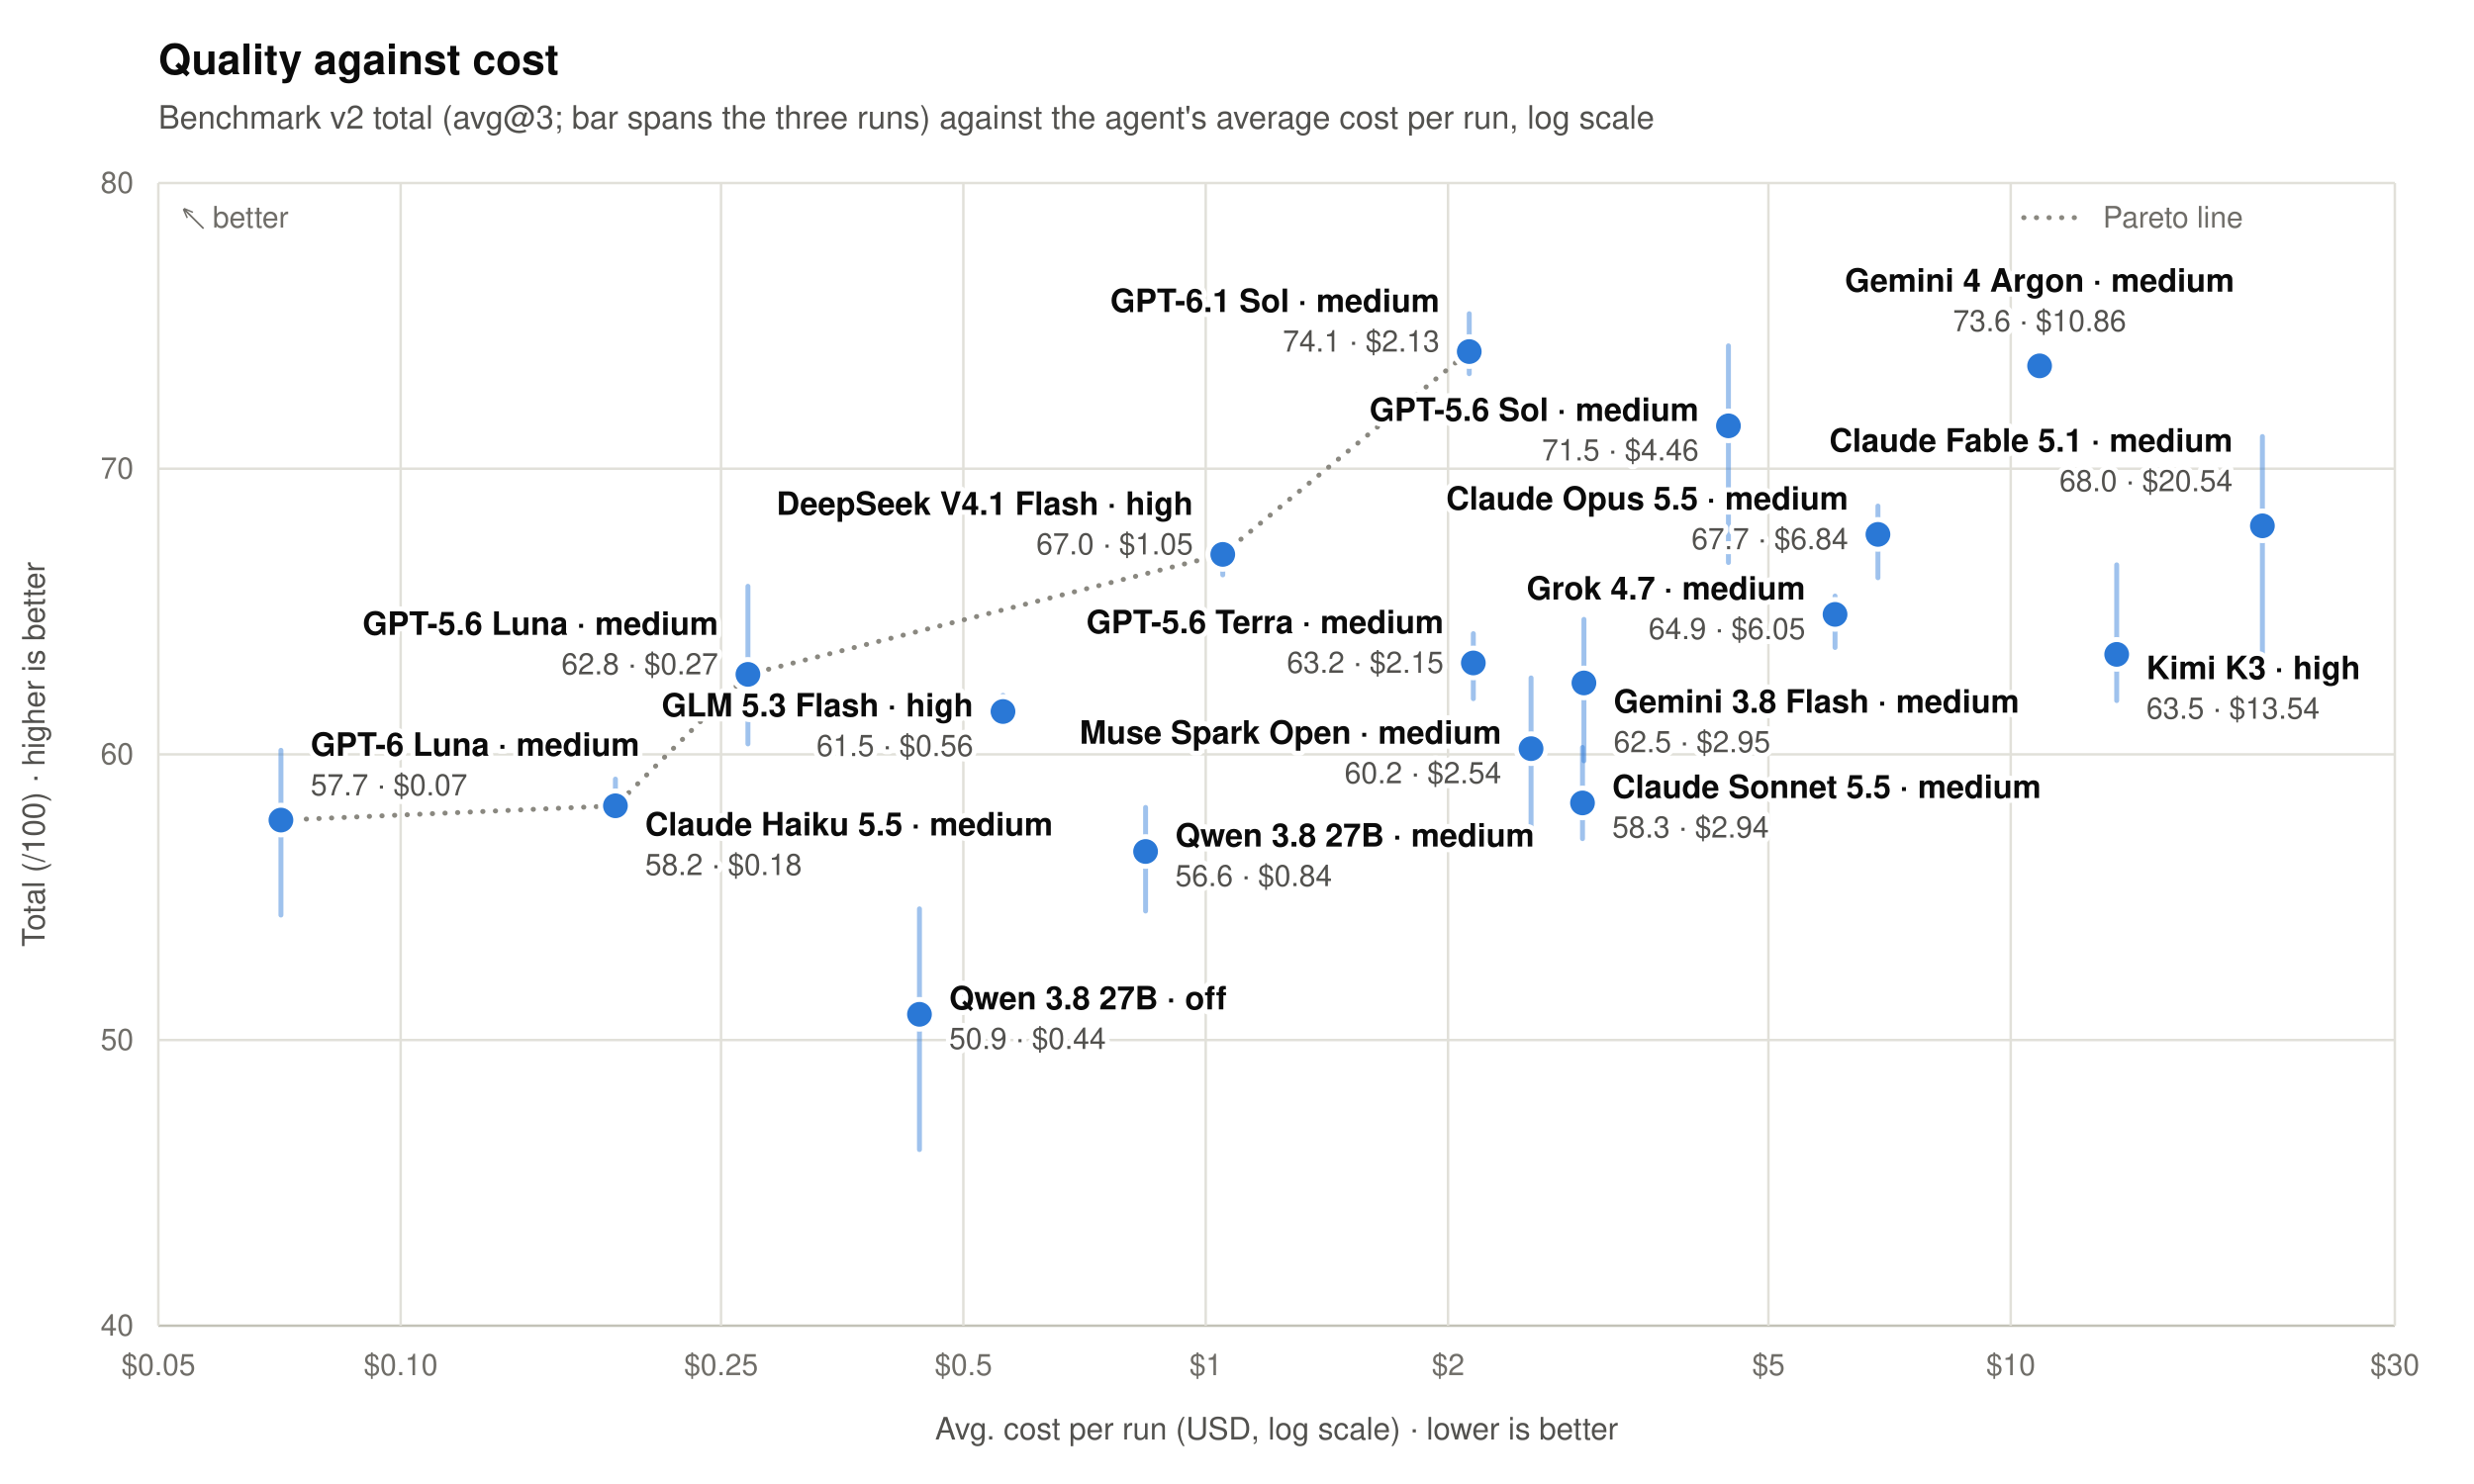
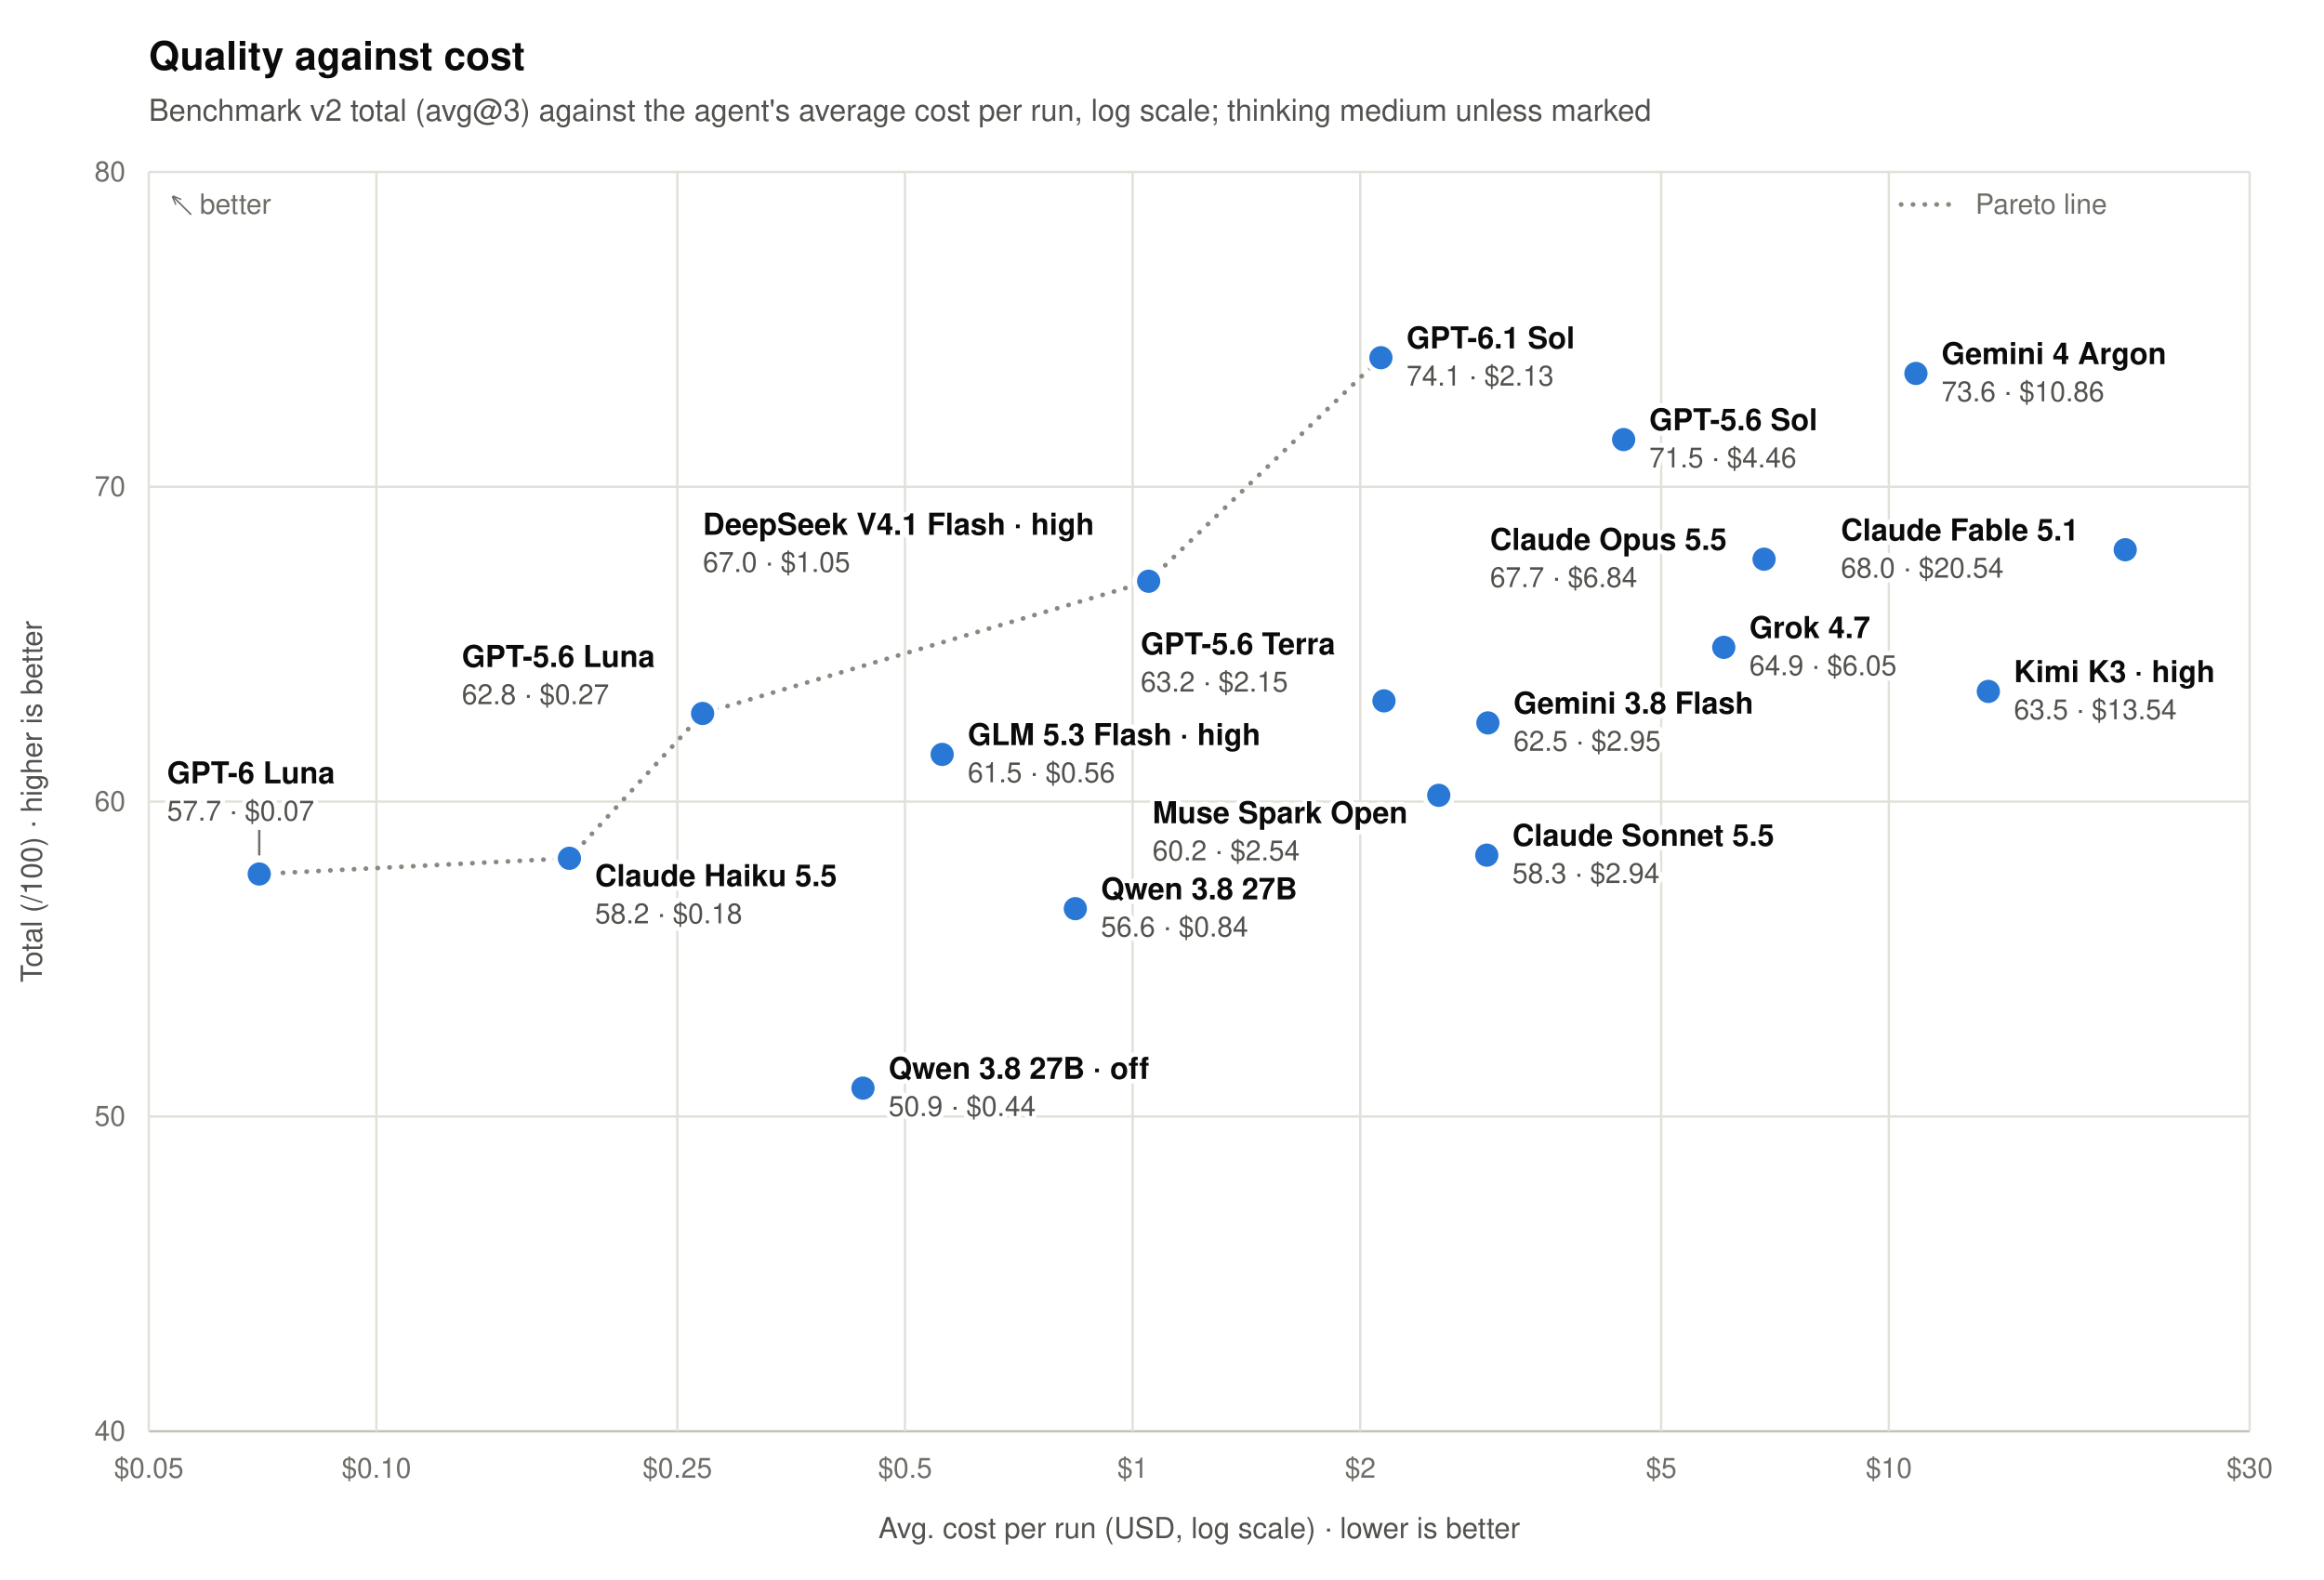
- <svg xmlns="http://www.w3.org/2000/svg" width="1000" height="600" viewBox="0 0 1000 600" role="img" aria-labelledby="t d">
-   <rect width="1000" height="600" fill="#ffffff" />
+ <svg xmlns="http://www.w3.org/2000/svg" width="1000" height="680" viewBox="0 0 1000 680" role="img" aria-labelledby="t d">
+   <rect width="1000" height="680" fill="#ffffff" />
  <g font-family="system-ui, -apple-system, 'Segoe UI', Helvetica, Arial, sans-serif">
    <text x="64" y="30" font-size="17" font-weight="600" fill="#0b0b0b">Quality against cost</text>
-     <text x="64" y="52" font-size="13" fill="#52514e">Benchmark v2 total (avg@3; bar spans the three runs) against the agent's average cost per run, log scale</text>
-     <line x1="64" x2="968" y1="536" y2="536" stroke="#c3c2b7" stroke-width="1" />
-     <text x="54" y="540" font-size="12" text-anchor="end" fill="#6f6d68" style="font-variant-numeric: tabular-nums">40</text>
-     <line x1="64" x2="968" y1="420.5" y2="420.5" stroke="#e1e0d9" stroke-width="1" />
-     <text x="54" y="424.5" font-size="12" text-anchor="end" fill="#6f6d68" style="font-variant-numeric: tabular-nums">50</text>
-     <line x1="64" x2="968" y1="305" y2="305" stroke="#e1e0d9" stroke-width="1" />
-     <text x="54" y="309" font-size="12" text-anchor="end" fill="#6f6d68" style="font-variant-numeric: tabular-nums">60</text>
-     <line x1="64" x2="968" y1="189.5" y2="189.5" stroke="#e1e0d9" stroke-width="1" />
-     <text x="54" y="193.5" font-size="12" text-anchor="end" fill="#6f6d68" style="font-variant-numeric: tabular-nums">70</text>
+     <text x="64" y="52" font-size="13" fill="#52514e">Benchmark v2 total (avg@3) against the agent's average cost per run, log scale; thinking medium unless marked</text>
+     <line x1="64" x2="968" y1="616" y2="616" stroke="#c3c2b7" stroke-width="1" />
+     <text x="54" y="620" font-size="12" text-anchor="end" fill="#6f6d68" style="font-variant-numeric: tabular-nums">40</text>
+     <line x1="64" x2="968" y1="480.5" y2="480.5" stroke="#e1e0d9" stroke-width="1" />
+     <text x="54" y="484.5" font-size="12" text-anchor="end" fill="#6f6d68" style="font-variant-numeric: tabular-nums">50</text>
+     <line x1="64" x2="968" y1="345" y2="345" stroke="#e1e0d9" stroke-width="1" />
+     <text x="54" y="349" font-size="12" text-anchor="end" fill="#6f6d68" style="font-variant-numeric: tabular-nums">60</text>
+     <line x1="64" x2="968" y1="209.5" y2="209.5" stroke="#e1e0d9" stroke-width="1" />
+     <text x="54" y="213.5" font-size="12" text-anchor="end" fill="#6f6d68" style="font-variant-numeric: tabular-nums">70</text>
    <line x1="64" x2="968" y1="74" y2="74" stroke="#e1e0d9" stroke-width="1" />
    <text x="54" y="78" font-size="12" text-anchor="end" fill="#6f6d68" style="font-variant-numeric: tabular-nums">80</text>
-     <line x1="64" x2="64" y1="74" y2="536" stroke="#e1e0d9" stroke-width="1" />
-     <text x="64" y="556" font-size="12" text-anchor="middle" fill="#6f6d68" style="font-variant-numeric: tabular-nums">$0.05</text>
-     <line x1="161.954" x2="161.954" y1="74" y2="536" stroke="#e1e0d9" stroke-width="1" />
-     <text x="161.954" y="556" font-size="12" text-anchor="middle" fill="#6f6d68" style="font-variant-numeric: tabular-nums">$0.10</text>
-     <line x1="291.442" x2="291.442" y1="74" y2="536" stroke="#e1e0d9" stroke-width="1" />
-     <text x="291.442" y="556" font-size="12" text-anchor="middle" fill="#6f6d68" style="font-variant-numeric: tabular-nums">$0.25</text>
-     <line x1="389.396" x2="389.396" y1="74" y2="536" stroke="#e1e0d9" stroke-width="1" />
-     <text x="389.396" y="556" font-size="12" text-anchor="middle" fill="#6f6d68" style="font-variant-numeric: tabular-nums">$0.5</text>
-     <line x1="487.35" x2="487.35" y1="74" y2="536" stroke="#e1e0d9" stroke-width="1" />
-     <text x="487.35" y="556" font-size="12" text-anchor="middle" fill="#6f6d68" style="font-variant-numeric: tabular-nums">$1</text>
-     <line x1="585.304" x2="585.304" y1="74" y2="536" stroke="#e1e0d9" stroke-width="1" />
-     <text x="585.304" y="556" font-size="12" text-anchor="middle" fill="#6f6d68" style="font-variant-numeric: tabular-nums">$2</text>
-     <line x1="714.793" x2="714.793" y1="74" y2="536" stroke="#e1e0d9" stroke-width="1" />
-     <text x="714.793" y="556" font-size="12" text-anchor="middle" fill="#6f6d68" style="font-variant-numeric: tabular-nums">$5</text>
-     <line x1="812.747" x2="812.747" y1="74" y2="536" stroke="#e1e0d9" stroke-width="1" />
-     <text x="812.747" y="556" font-size="12" text-anchor="middle" fill="#6f6d68" style="font-variant-numeric: tabular-nums">$10</text>
-     <line x1="968" x2="968" y1="74" y2="536" stroke="#e1e0d9" stroke-width="1" />
-     <text x="968" y="556" font-size="12" text-anchor="middle" fill="#6f6d68" style="font-variant-numeric: tabular-nums">$30</text>
-     <text x="516" y="582" font-size="12.5" text-anchor="middle" fill="#52514e">Avg. cost per run (USD, log scale) · lower is better</text>
-     <text transform="translate(18 305) rotate(-90)" font-size="12.5" text-anchor="middle" fill="#52514e">Total (/100) · higher is better</text>
+     <line x1="64" x2="64" y1="74" y2="616" stroke="#e1e0d9" stroke-width="1" />
+     <text x="64" y="636" font-size="12" text-anchor="middle" fill="#6f6d68" style="font-variant-numeric: tabular-nums">$0.05</text>
+     <line x1="161.95" x2="161.95" y1="74" y2="616" stroke="#e1e0d9" stroke-width="1" />
+     <text x="161.95" y="636" font-size="12" text-anchor="middle" fill="#6f6d68" style="font-variant-numeric: tabular-nums">$0.10</text>
+     <line x1="291.44" x2="291.44" y1="74" y2="616" stroke="#e1e0d9" stroke-width="1" />
+     <text x="291.44" y="636" font-size="12" text-anchor="middle" fill="#6f6d68" style="font-variant-numeric: tabular-nums">$0.25</text>
+     <line x1="389.4" x2="389.4" y1="74" y2="616" stroke="#e1e0d9" stroke-width="1" />
+     <text x="389.4" y="636" font-size="12" text-anchor="middle" fill="#6f6d68" style="font-variant-numeric: tabular-nums">$0.5</text>
+     <line x1="487.35" x2="487.35" y1="74" y2="616" stroke="#e1e0d9" stroke-width="1" />
+     <text x="487.35" y="636" font-size="12" text-anchor="middle" fill="#6f6d68" style="font-variant-numeric: tabular-nums">$1</text>
+     <line x1="585.3" x2="585.3" y1="74" y2="616" stroke="#e1e0d9" stroke-width="1" />
+     <text x="585.3" y="636" font-size="12" text-anchor="middle" fill="#6f6d68" style="font-variant-numeric: tabular-nums">$2</text>
+     <line x1="714.79" x2="714.79" y1="74" y2="616" stroke="#e1e0d9" stroke-width="1" />
+     <text x="714.79" y="636" font-size="12" text-anchor="middle" fill="#6f6d68" style="font-variant-numeric: tabular-nums">$5</text>
+     <line x1="812.75" x2="812.75" y1="74" y2="616" stroke="#e1e0d9" stroke-width="1" />
+     <text x="812.75" y="636" font-size="12" text-anchor="middle" fill="#6f6d68" style="font-variant-numeric: tabular-nums">$10</text>
+     <line x1="968" x2="968" y1="74" y2="616" stroke="#e1e0d9" stroke-width="1" />
+     <text x="968" y="636" font-size="12" text-anchor="middle" fill="#6f6d68" style="font-variant-numeric: tabular-nums">$30</text>
+     <text x="516" y="662" font-size="12.5" text-anchor="middle" fill="#52514e">Avg. cost per run (USD, log scale) · lower is better</text>
+     <text transform="translate(18 345) rotate(-90)" font-size="12.5" text-anchor="middle" fill="#52514e">Total (/100) · higher is better</text>
    <text x="74" y="92" font-size="12" fill="#6f6d68">↖ better</text>
-     <polyline points="113.6,331.6 248.8,325.8 302.3,272.7 494.2,224.1 593.9,142.1" fill="none" stroke="#8a8880" stroke-width="2" stroke-dasharray="0.1 5" stroke-linecap="round" />
+     <polyline points="111.55,376.16 245.02,369.39 302.32,307.06 494.25,250.15 594.2,153.95" fill="none" stroke="#8a8880" stroke-width="2" stroke-dasharray="0.1 5" stroke-linecap="round" />
    <line x1="818" x2="842" y1="88" y2="88" stroke="#8a8880" stroke-width="2" stroke-dasharray="0.1 5" stroke-linecap="round" />
    <text x="850" y="92" font-size="12" fill="#6f6d68">Pareto line</text>
-     <line x1="593.872" x2="593.872" y1="151.096" y2="126.841" stroke="#2a78d6" stroke-width="2" stroke-linecap="round" opacity="0.45" />
-     <line x1="698.641" x2="698.641" y1="227.422" y2="139.835" stroke="#2a78d6" stroke-width="2" stroke-linecap="round" opacity="0.45" />
-     <line x1="494.245" x2="494.245" y1="232.428" y2="219.049" stroke="#2a78d6" stroke-width="2" stroke-linecap="round" opacity="0.45" />
-     <line x1="595.525" x2="595.525" y1="282.477" y2="256.201" stroke="#2a78d6" stroke-width="2" stroke-linecap="round" opacity="0.45" />
-     <line x1="302.318" x2="302.318" y1="300.765" y2="237.048" stroke="#2a78d6" stroke-width="2" stroke-linecap="round" opacity="0.45" />
-     <line x1="113.554" x2="113.554" y1="369.969" y2="303.364" stroke="#2a78d6" stroke-width="2" stroke-linecap="round" opacity="0.45" />
-     <line x1="463.047" x2="463.047" y1="368.333" y2="326.464" stroke="#2a78d6" stroke-width="2" stroke-linecap="round" opacity="0.45" />
-     <line x1="371.652" x2="371.652" y1="464.775" y2="367.466" stroke="#2a78d6" stroke-width="2" stroke-linecap="round" opacity="0.45" />
-     <line x1="759.074" x2="759.074" y1="233.582" y2="204.611" stroke="#2a78d6" stroke-width="2" stroke-linecap="round" opacity="0.45" />
-     <line x1="741.731" x2="741.731" y1="261.784" y2="240.994" stroke="#2a78d6" stroke-width="2" stroke-linecap="round" opacity="0.45" />
-     <line x1="855.575" x2="855.575" y1="283.247" y2="228.385" stroke="#2a78d6" stroke-width="2" stroke-linecap="round" opacity="0.45" />
-     <line x1="640.229" x2="640.229" y1="307.599" y2="250.426" stroke="#2a78d6" stroke-width="2" stroke-linecap="round" opacity="0.45" />
-     <line x1="405.412" x2="405.412" y1="292.872" y2="281.13" stroke="#2a78d6" stroke-width="2" stroke-linecap="round" opacity="0.45" />
-     <line x1="248.753" x2="248.753" y1="330.506" y2="315.01" stroke="#2a78d6" stroke-width="2" stroke-linecap="round" opacity="0.45" />
-     <line x1="639.653" x2="639.653" y1="339.072" y2="302.209" stroke="#2a78d6" stroke-width="2" stroke-linecap="round" opacity="0.45" />
-     <line x1="824.412" x2="824.412" y1="151.096" y2="145.418" stroke="#2a78d6" stroke-width="2" stroke-linecap="round" opacity="0.45" />
-     <line x1="914.468" x2="914.468" y1="269.484" y2="176.506" stroke="#2a78d6" stroke-width="2" stroke-linecap="round" opacity="0.45" />
-     <line x1="618.859" x2="618.859" y1="337.051" y2="274.104" stroke="#2a78d6" stroke-width="2" stroke-linecap="round" opacity="0.45" />
-     <circle cx="593.872" cy="142.145" r="6" fill="#2a78d6" stroke="#ffffff" stroke-width="2" />
-     <circle cx="698.641" cy="172.175" r="6" fill="#2a78d6" stroke="#ffffff" stroke-width="2" />
-     <circle cx="494.245" cy="224.15" r="6" fill="#2a78d6" stroke="#ffffff" stroke-width="2" />
-     <circle cx="595.525" cy="268.04" r="6" fill="#2a78d6" stroke="#ffffff" stroke-width="2" />
-     <circle cx="302.318" cy="272.66" r="6" fill="#2a78d6" stroke="#ffffff" stroke-width="2" />
-     <circle cx="113.554" cy="331.565" r="6" fill="#2a78d6" stroke="#ffffff" stroke-width="2" />
-     <circle cx="463.047" cy="344.27" r="6" fill="#2a78d6" stroke="#ffffff" stroke-width="2" />
-     <circle cx="371.652" cy="410.105" r="6" fill="#2a78d6" stroke="#ffffff" stroke-width="2" />
-     <circle cx="759.074" cy="216.065" r="6" fill="#2a78d6" stroke="#ffffff" stroke-width="2" />
-     <circle cx="741.731" cy="248.405" r="6" fill="#2a78d6" stroke="#ffffff" stroke-width="2" />
-     <circle cx="855.575" cy="264.575" r="6" fill="#2a78d6" stroke="#ffffff" stroke-width="2" />
-     <circle cx="640.229" cy="276.125" r="6" fill="#2a78d6" stroke="#ffffff" stroke-width="2" />
-     <circle cx="405.412" cy="287.675" r="6" fill="#2a78d6" stroke="#ffffff" stroke-width="2" />
-     <circle cx="248.753" cy="325.79" r="6" fill="#2a78d6" stroke="#ffffff" stroke-width="2" />
-     <circle cx="639.653" cy="324.635" r="6" fill="#2a78d6" stroke="#ffffff" stroke-width="2" />
-     <circle cx="824.412" cy="147.92" r="6" fill="#2a78d6" stroke="#ffffff" stroke-width="2" />
-     <circle cx="914.468" cy="212.6" r="6" fill="#2a78d6" stroke="#ffffff" stroke-width="2" />
-     <circle cx="618.859" cy="302.69" r="6" fill="#2a78d6" stroke="#ffffff" stroke-width="2" />
-     <text x="581.872" y="126.145" font-size="13" font-weight="600" text-anchor="end" fill="#0b0b0b" stroke="#ffffff" stroke-width="4" stroke-linejoin="round" paint-order="stroke">GPT-6.1 Sol · medium</text>
-     <text x="581.872" y="142.145" font-size="12" text-anchor="end" fill="#52514e" stroke="#ffffff" stroke-width="4" stroke-linejoin="round" paint-order="stroke" style="font-variant-numeric: tabular-nums">74.1 · $2.13</text>
-     <text x="686.641" y="170.175" font-size="13" font-weight="600" text-anchor="end" fill="#0b0b0b" stroke="#ffffff" stroke-width="4" stroke-linejoin="round" paint-order="stroke">GPT-5.6 Sol · medium</text>
-     <text x="686.641" y="186.175" font-size="12" text-anchor="end" fill="#52514e" stroke="#ffffff" stroke-width="4" stroke-linejoin="round" paint-order="stroke" style="font-variant-numeric: tabular-nums">71.5 · $4.46</text>
-     <text x="482.245" y="208.15" font-size="13" font-weight="600" text-anchor="end" fill="#0b0b0b" stroke="#ffffff" stroke-width="4" stroke-linejoin="round" paint-order="stroke">DeepSeek V4.1 Flash · high</text>
-     <text x="482.245" y="224.15" font-size="12" text-anchor="end" fill="#52514e" stroke="#ffffff" stroke-width="4" stroke-linejoin="round" paint-order="stroke" style="font-variant-numeric: tabular-nums">67.0 · $1.05</text>
-     <text x="583.525" y="256.04" font-size="13" font-weight="600" text-anchor="end" fill="#0b0b0b" stroke="#ffffff" stroke-width="4" stroke-linejoin="round" paint-order="stroke">GPT-5.6 Terra · medium</text>
-     <text x="583.525" y="272.04" font-size="12" text-anchor="end" fill="#52514e" stroke="#ffffff" stroke-width="4" stroke-linejoin="round" paint-order="stroke" style="font-variant-numeric: tabular-nums">63.2 · $2.15</text>
-     <text x="290.318" y="256.66" font-size="13" font-weight="600" text-anchor="end" fill="#0b0b0b" stroke="#ffffff" stroke-width="4" stroke-linejoin="round" paint-order="stroke">GPT-5.6 Luna · medium</text>
-     <text x="290.318" y="272.66" font-size="12" text-anchor="end" fill="#52514e" stroke="#ffffff" stroke-width="4" stroke-linejoin="round" paint-order="stroke" style="font-variant-numeric: tabular-nums">62.8 · $0.27</text>
-     <text x="125.554" y="305.565" font-size="13" font-weight="600" text-anchor="start" fill="#0b0b0b" stroke="#ffffff" stroke-width="4" stroke-linejoin="round" paint-order="stroke">GPT-6 Luna · medium</text>
-     <text x="125.554" y="321.565" font-size="12" text-anchor="start" fill="#52514e" stroke="#ffffff" stroke-width="4" stroke-linejoin="round" paint-order="stroke" style="font-variant-numeric: tabular-nums">57.7 · $0.07</text>
-     <text x="475.047" y="342.27" font-size="13" font-weight="600" text-anchor="start" fill="#0b0b0b" stroke="#ffffff" stroke-width="4" stroke-linejoin="round" paint-order="stroke">Qwen 3.8 27B · medium</text>
-     <text x="475.047" y="358.27" font-size="12" text-anchor="start" fill="#52514e" stroke="#ffffff" stroke-width="4" stroke-linejoin="round" paint-order="stroke" style="font-variant-numeric: tabular-nums">56.6 · $0.84</text>
-     <text x="383.652" y="408.105" font-size="13" font-weight="600" text-anchor="start" fill="#0b0b0b" stroke="#ffffff" stroke-width="4" stroke-linejoin="round" paint-order="stroke">Qwen 3.8 27B · off</text>
-     <text x="383.652" y="424.105" font-size="12" text-anchor="start" fill="#52514e" stroke="#ffffff" stroke-width="4" stroke-linejoin="round" paint-order="stroke" style="font-variant-numeric: tabular-nums">50.9 · $0.44</text>
-     <text x="747.074" y="206.065" font-size="13" font-weight="600" text-anchor="end" fill="#0b0b0b" stroke="#ffffff" stroke-width="4" stroke-linejoin="round" paint-order="stroke">Claude Opus 5.5 · medium</text>
-     <text x="747.074" y="222.065" font-size="12" text-anchor="end" fill="#52514e" stroke="#ffffff" stroke-width="4" stroke-linejoin="round" paint-order="stroke" style="font-variant-numeric: tabular-nums">67.7 · $6.84</text>
-     <text x="729.731" y="242.405" font-size="13" font-weight="600" text-anchor="end" fill="#0b0b0b" stroke="#ffffff" stroke-width="4" stroke-linejoin="round" paint-order="stroke">Grok 4.7 · medium</text>
-     <text x="729.731" y="258.405" font-size="12" text-anchor="end" fill="#52514e" stroke="#ffffff" stroke-width="4" stroke-linejoin="round" paint-order="stroke" style="font-variant-numeric: tabular-nums">64.9 · $6.05</text>
-     <text x="867.575" y="274.575" font-size="13" font-weight="600" text-anchor="start" fill="#0b0b0b" stroke="#ffffff" stroke-width="4" stroke-linejoin="round" paint-order="stroke">Kimi K3 · high</text>
-     <text x="867.575" y="290.575" font-size="12" text-anchor="start" fill="#52514e" stroke="#ffffff" stroke-width="4" stroke-linejoin="round" paint-order="stroke" style="font-variant-numeric: tabular-nums">63.5 · $13.54</text>
-     <text x="652.229" y="288.125" font-size="13" font-weight="600" text-anchor="start" fill="#0b0b0b" stroke="#ffffff" stroke-width="4" stroke-linejoin="round" paint-order="stroke">Gemini 3.8 Flash · medium</text>
-     <text x="652.229" y="304.125" font-size="12" text-anchor="start" fill="#52514e" stroke="#ffffff" stroke-width="4" stroke-linejoin="round" paint-order="stroke" style="font-variant-numeric: tabular-nums">62.5 · $2.95</text>
-     <text x="393.412" y="289.675" font-size="13" font-weight="600" text-anchor="end" fill="#0b0b0b" stroke="#ffffff" stroke-width="4" stroke-linejoin="round" paint-order="stroke">GLM 5.3 Flash · high</text>
-     <text x="393.412" y="305.675" font-size="12" text-anchor="end" fill="#52514e" stroke="#ffffff" stroke-width="4" stroke-linejoin="round" paint-order="stroke" style="font-variant-numeric: tabular-nums">61.5 · $0.56</text>
-     <text x="260.753" y="337.79" font-size="13" font-weight="600" text-anchor="start" fill="#0b0b0b" stroke="#ffffff" stroke-width="4" stroke-linejoin="round" paint-order="stroke">Claude Haiku 5.5 · medium</text>
-     <text x="260.753" y="353.79" font-size="12" text-anchor="start" fill="#52514e" stroke="#ffffff" stroke-width="4" stroke-linejoin="round" paint-order="stroke" style="font-variant-numeric: tabular-nums">58.2 · $0.18</text>
-     <text x="651.653" y="322.635" font-size="13" font-weight="600" text-anchor="start" fill="#0b0b0b" stroke="#ffffff" stroke-width="4" stroke-linejoin="round" paint-order="stroke">Claude Sonnet 5.5 · medium</text>
-     <text x="651.653" y="338.635" font-size="12" text-anchor="start" fill="#52514e" stroke="#ffffff" stroke-width="4" stroke-linejoin="round" paint-order="stroke" style="font-variant-numeric: tabular-nums">58.3 · $2.94</text>
-     <text x="824.412" y="117.92" font-size="13" font-weight="600" text-anchor="middle" fill="#0b0b0b" stroke="#ffffff" stroke-width="4" stroke-linejoin="round" paint-order="stroke">Gemini 4 Argon · medium</text>
-     <text x="824.412" y="133.92" font-size="12" text-anchor="middle" fill="#52514e" stroke="#ffffff" stroke-width="4" stroke-linejoin="round" paint-order="stroke" style="font-variant-numeric: tabular-nums">73.6 · $10.86</text>
-     <text x="902.468" y="182.6" font-size="13" font-weight="600" text-anchor="end" fill="#0b0b0b" stroke="#ffffff" stroke-width="4" stroke-linejoin="round" paint-order="stroke">Claude Fable 5.1 · medium</text>
-     <text x="902.468" y="198.6" font-size="12" text-anchor="end" fill="#52514e" stroke="#ffffff" stroke-width="4" stroke-linejoin="round" paint-order="stroke" style="font-variant-numeric: tabular-nums">68.0 · $20.54</text>
-     <text x="606.859" y="300.69" font-size="13" font-weight="600" text-anchor="end" fill="#0b0b0b" stroke="#ffffff" stroke-width="4" stroke-linejoin="round" paint-order="stroke">Muse Spark Open · medium</text>
-     <text x="606.859" y="316.69" font-size="12" text-anchor="end" fill="#52514e" stroke="#ffffff" stroke-width="4" stroke-linejoin="round" paint-order="stroke" style="font-variant-numeric: tabular-nums">60.2 · $2.54</text>
+     <line x1="111.55" y1="368.16" x2="111.55" y2="357.16" stroke="#6f6d68" stroke-width="1" />
+     <circle cx="594.2" cy="153.95" r="6" fill="#2a78d6" stroke="#ffffff" stroke-width="2" />
+     <circle cx="824.41" cy="160.72" r="6" fill="#2a78d6" stroke="#ffffff" stroke-width="2" />
+     <circle cx="698.64" cy="189.18" r="6" fill="#2a78d6" stroke="#ffffff" stroke-width="2" />
+     <circle cx="914.47" cy="236.6" r="6" fill="#2a78d6" stroke="#ffffff" stroke-width="2" />
+     <circle cx="759.07" cy="240.66" r="6" fill="#2a78d6" stroke="#ffffff" stroke-width="2" />
+     <circle cx="494.25" cy="250.15" r="6" fill="#2a78d6" stroke="#ffffff" stroke-width="2" />
+     <circle cx="741.73" cy="278.6" r="6" fill="#2a78d6" stroke="#ffffff" stroke-width="2" />
+     <circle cx="855.57" cy="297.57" r="6" fill="#2a78d6" stroke="#ffffff" stroke-width="2" />
+     <circle cx="595.52" cy="301.64" r="6" fill="#2a78d6" stroke="#ffffff" stroke-width="2" />
+     <circle cx="302.32" cy="307.06" r="6" fill="#2a78d6" stroke="#ffffff" stroke-width="2" />
+     <circle cx="640.23" cy="311.13" r="6" fill="#2a78d6" stroke="#ffffff" stroke-width="2" />
+     <circle cx="405.41" cy="324.68" r="6" fill="#2a78d6" stroke="#ffffff" stroke-width="2" />
+     <circle cx="619.08" cy="342.29" r="6" fill="#2a78d6" stroke="#ffffff" stroke-width="2" />
+     <circle cx="639.75" cy="368.04" r="6" fill="#2a78d6" stroke="#ffffff" stroke-width="2" />
+     <circle cx="245.02" cy="369.39" r="6" fill="#2a78d6" stroke="#ffffff" stroke-width="2" />
+     <circle cx="111.55" cy="376.16" r="6" fill="#2a78d6" stroke="#ffffff" stroke-width="2" />
+     <circle cx="462.71" cy="391.07" r="6" fill="#2a78d6" stroke="#ffffff" stroke-width="2" />
+     <circle cx="371.33" cy="468.31" r="6" fill="#2a78d6" stroke="#ffffff" stroke-width="2" />
+     <text x="605.2" y="149.95" font-size="13" font-weight="600" fill="#0b0b0b" stroke="#ffffff" stroke-width="4" stroke-linejoin="round" paint-order="stroke">GPT-6.1 Sol</text>
+     <text x="605.2" y="165.95" font-size="12" fill="#52514e" stroke="#ffffff" stroke-width="4" stroke-linejoin="round" paint-order="stroke" style="font-variant-numeric: tabular-nums">74.1 · $2.13</text>
+     <text x="835.41" y="156.72" font-size="13" font-weight="600" fill="#0b0b0b" stroke="#ffffff" stroke-width="4" stroke-linejoin="round" paint-order="stroke">Gemini 4 Argon</text>
+     <text x="835.41" y="172.72" font-size="12" fill="#52514e" stroke="#ffffff" stroke-width="4" stroke-linejoin="round" paint-order="stroke" style="font-variant-numeric: tabular-nums">73.6 · $10.86</text>
+     <text x="709.64" y="185.18" font-size="13" font-weight="600" fill="#0b0b0b" stroke="#ffffff" stroke-width="4" stroke-linejoin="round" paint-order="stroke">GPT-5.6 Sol</text>
+     <text x="709.64" y="201.18" font-size="12" fill="#52514e" stroke="#ffffff" stroke-width="4" stroke-linejoin="round" paint-order="stroke" style="font-variant-numeric: tabular-nums">71.5 · $4.46</text>
+     <text x="792.12" y="232.6" font-size="13" font-weight="600" fill="#0b0b0b" stroke="#ffffff" stroke-width="4" stroke-linejoin="round" paint-order="stroke">Claude Fable 5.1</text>
+     <text x="792.12" y="248.6" font-size="12" fill="#52514e" stroke="#ffffff" stroke-width="4" stroke-linejoin="round" paint-order="stroke" style="font-variant-numeric: tabular-nums">68.0 · $20.54</text>
+     <text x="641.14" y="236.66" font-size="13" font-weight="600" fill="#0b0b0b" stroke="#ffffff" stroke-width="4" stroke-linejoin="round" paint-order="stroke">Claude Opus 5.5</text>
+     <text x="641.14" y="252.66" font-size="12" fill="#52514e" stroke="#ffffff" stroke-width="4" stroke-linejoin="round" paint-order="stroke" style="font-variant-numeric: tabular-nums">67.7 · $6.84</text>
+     <text x="302.45" y="230.15" font-size="13" font-weight="600" fill="#0b0b0b" stroke="#ffffff" stroke-width="4" stroke-linejoin="round" paint-order="stroke">DeepSeek V4.1 Flash · high</text>
+     <text x="302.45" y="246.15" font-size="12" fill="#52514e" stroke="#ffffff" stroke-width="4" stroke-linejoin="round" paint-order="stroke" style="font-variant-numeric: tabular-nums">67.0 · $1.05</text>
+     <text x="752.73" y="274.6" font-size="13" font-weight="600" fill="#0b0b0b" stroke="#ffffff" stroke-width="4" stroke-linejoin="round" paint-order="stroke">Grok 4.7</text>
+     <text x="752.73" y="290.6" font-size="12" fill="#52514e" stroke="#ffffff" stroke-width="4" stroke-linejoin="round" paint-order="stroke" style="font-variant-numeric: tabular-nums">64.9 · $6.05</text>
+     <text x="866.57" y="293.57" font-size="13" font-weight="600" fill="#0b0b0b" stroke="#ffffff" stroke-width="4" stroke-linejoin="round" paint-order="stroke">Kimi K3 · high</text>
+     <text x="866.57" y="309.57" font-size="12" fill="#52514e" stroke="#ffffff" stroke-width="4" stroke-linejoin="round" paint-order="stroke" style="font-variant-numeric: tabular-nums">63.5 · $13.54</text>
+     <text x="490.82" y="281.64" font-size="13" font-weight="600" fill="#0b0b0b" stroke="#ffffff" stroke-width="4" stroke-linejoin="round" paint-order="stroke">GPT-5.6 Terra</text>
+     <text x="490.82" y="297.64" font-size="12" fill="#52514e" stroke="#ffffff" stroke-width="4" stroke-linejoin="round" paint-order="stroke" style="font-variant-numeric: tabular-nums">63.2 · $2.15</text>
+     <text x="198.72" y="287.06" font-size="13" font-weight="600" fill="#0b0b0b" stroke="#ffffff" stroke-width="4" stroke-linejoin="round" paint-order="stroke">GPT-5.6 Luna</text>
+     <text x="198.72" y="303.06" font-size="12" fill="#52514e" stroke="#ffffff" stroke-width="4" stroke-linejoin="round" paint-order="stroke" style="font-variant-numeric: tabular-nums">62.8 · $0.27</text>
+     <text x="651.23" y="307.13" font-size="13" font-weight="600" fill="#0b0b0b" stroke="#ffffff" stroke-width="4" stroke-linejoin="round" paint-order="stroke">Gemini 3.8 Flash</text>
+     <text x="651.23" y="323.13" font-size="12" fill="#52514e" stroke="#ffffff" stroke-width="4" stroke-linejoin="round" paint-order="stroke" style="font-variant-numeric: tabular-nums">62.5 · $2.95</text>
+     <text x="416.41" y="320.68" font-size="13" font-weight="600" fill="#0b0b0b" stroke="#ffffff" stroke-width="4" stroke-linejoin="round" paint-order="stroke">GLM 5.3 Flash · high</text>
+     <text x="416.41" y="336.68" font-size="12" fill="#52514e" stroke="#ffffff" stroke-width="4" stroke-linejoin="round" paint-order="stroke" style="font-variant-numeric: tabular-nums">61.5 · $0.56</text>
+     <text x="495.91" y="354.29" font-size="13" font-weight="600" fill="#0b0b0b" stroke="#ffffff" stroke-width="4" stroke-linejoin="round" paint-order="stroke">Muse Spark Open</text>
+     <text x="495.91" y="370.29" font-size="12" fill="#52514e" stroke="#ffffff" stroke-width="4" stroke-linejoin="round" paint-order="stroke" style="font-variant-numeric: tabular-nums">60.2 · $2.54</text>
+     <text x="650.75" y="364.04" font-size="13" font-weight="600" fill="#0b0b0b" stroke="#ffffff" stroke-width="4" stroke-linejoin="round" paint-order="stroke">Claude Sonnet 5.5</text>
+     <text x="650.75" y="380.04" font-size="12" fill="#52514e" stroke="#ffffff" stroke-width="4" stroke-linejoin="round" paint-order="stroke" style="font-variant-numeric: tabular-nums">58.3 · $2.94</text>
+     <text x="256.02" y="381.39" font-size="13" font-weight="600" fill="#0b0b0b" stroke="#ffffff" stroke-width="4" stroke-linejoin="round" paint-order="stroke">Claude Haiku 5.5</text>
+     <text x="256.02" y="397.39" font-size="12" fill="#52514e" stroke="#ffffff" stroke-width="4" stroke-linejoin="round" paint-order="stroke" style="font-variant-numeric: tabular-nums">58.2 · $0.18</text>
+     <text x="71.86" y="337.16" font-size="13" font-weight="600" fill="#0b0b0b" stroke="#ffffff" stroke-width="4" stroke-linejoin="round" paint-order="stroke">GPT-6 Luna</text>
+     <text x="71.86" y="353.16" font-size="12" fill="#52514e" stroke="#ffffff" stroke-width="4" stroke-linejoin="round" paint-order="stroke" style="font-variant-numeric: tabular-nums">57.7 · $0.07</text>
+     <text x="473.71" y="387.07" font-size="13" font-weight="600" fill="#0b0b0b" stroke="#ffffff" stroke-width="4" stroke-linejoin="round" paint-order="stroke">Qwen 3.8 27B</text>
+     <text x="473.71" y="403.07" font-size="12" fill="#52514e" stroke="#ffffff" stroke-width="4" stroke-linejoin="round" paint-order="stroke" style="font-variant-numeric: tabular-nums">56.6 · $0.84</text>
+     <text x="382.33" y="464.31" font-size="13" font-weight="600" fill="#0b0b0b" stroke="#ffffff" stroke-width="4" stroke-linejoin="round" paint-order="stroke">Qwen 3.8 27B · off</text>
+     <text x="382.33" y="480.31" font-size="12" fill="#52514e" stroke="#ffffff" stroke-width="4" stroke-linejoin="round" paint-order="stroke" style="font-variant-numeric: tabular-nums">50.9 · $0.44</text>
  </g>
</svg>
